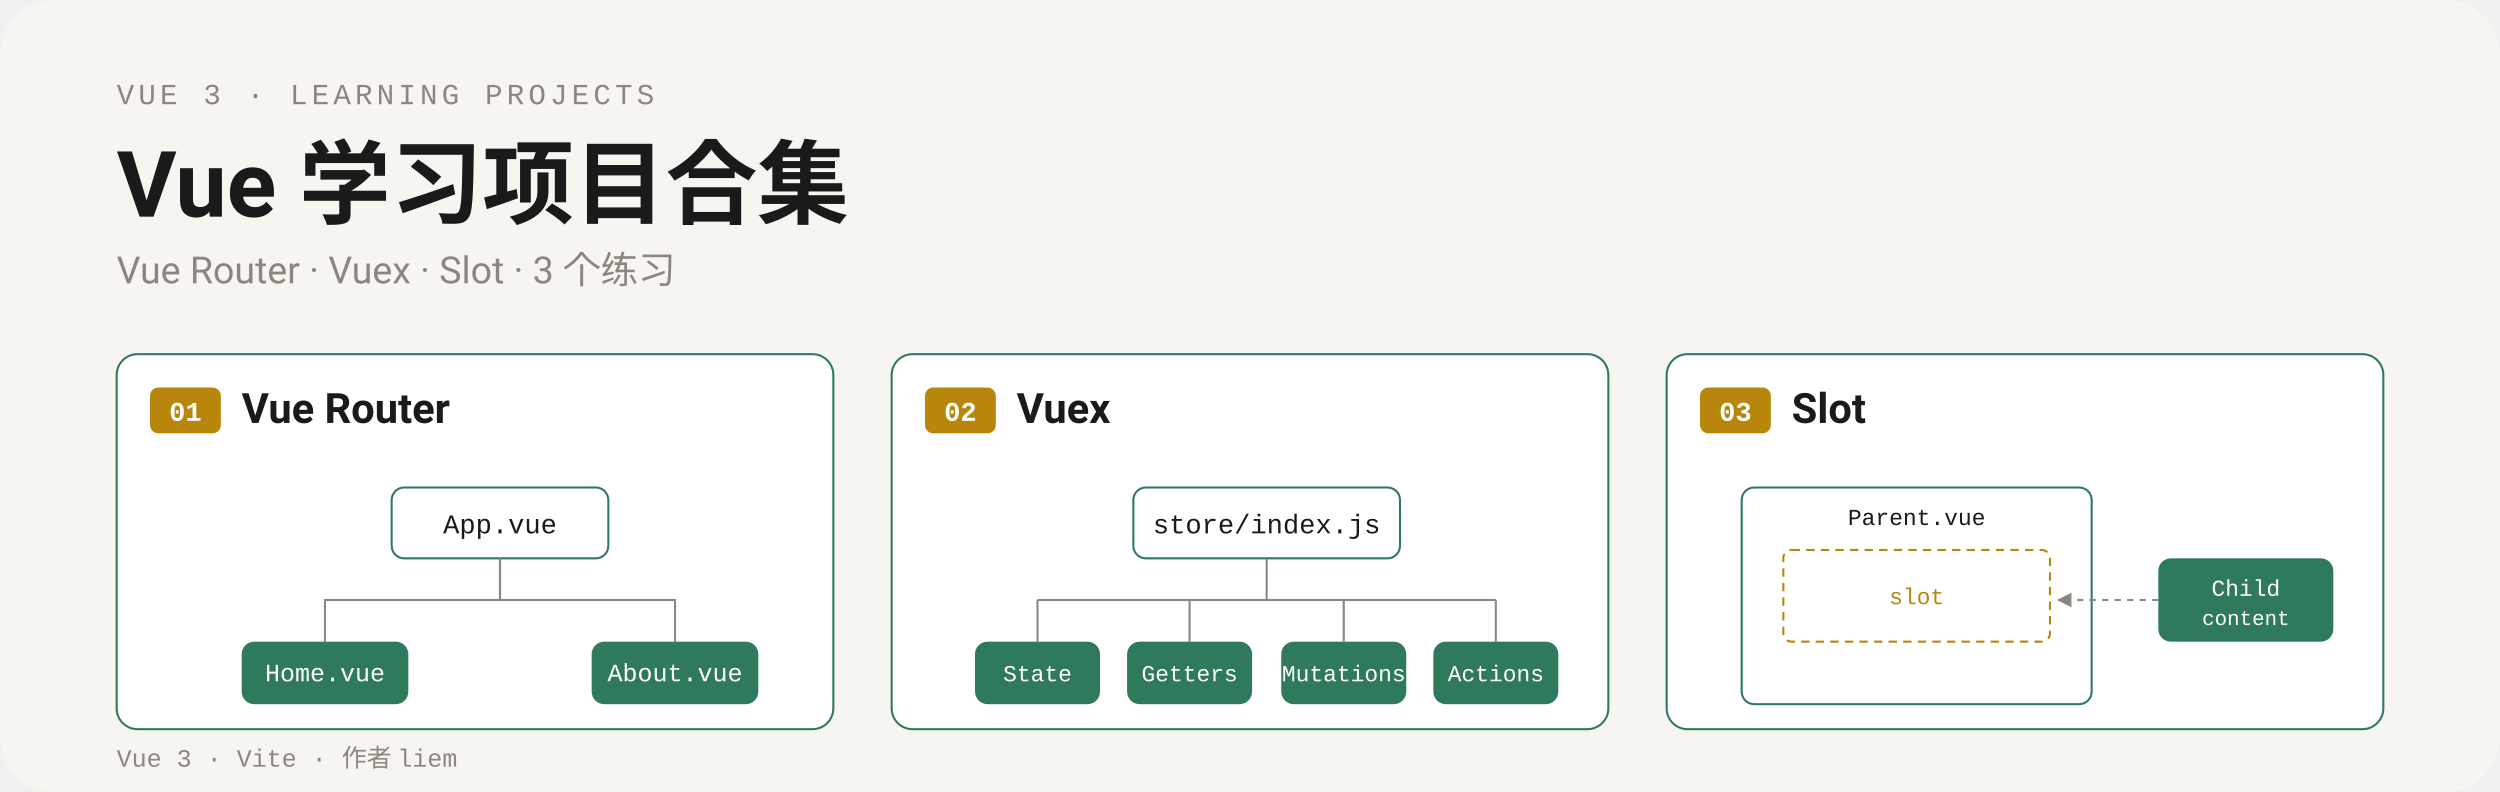
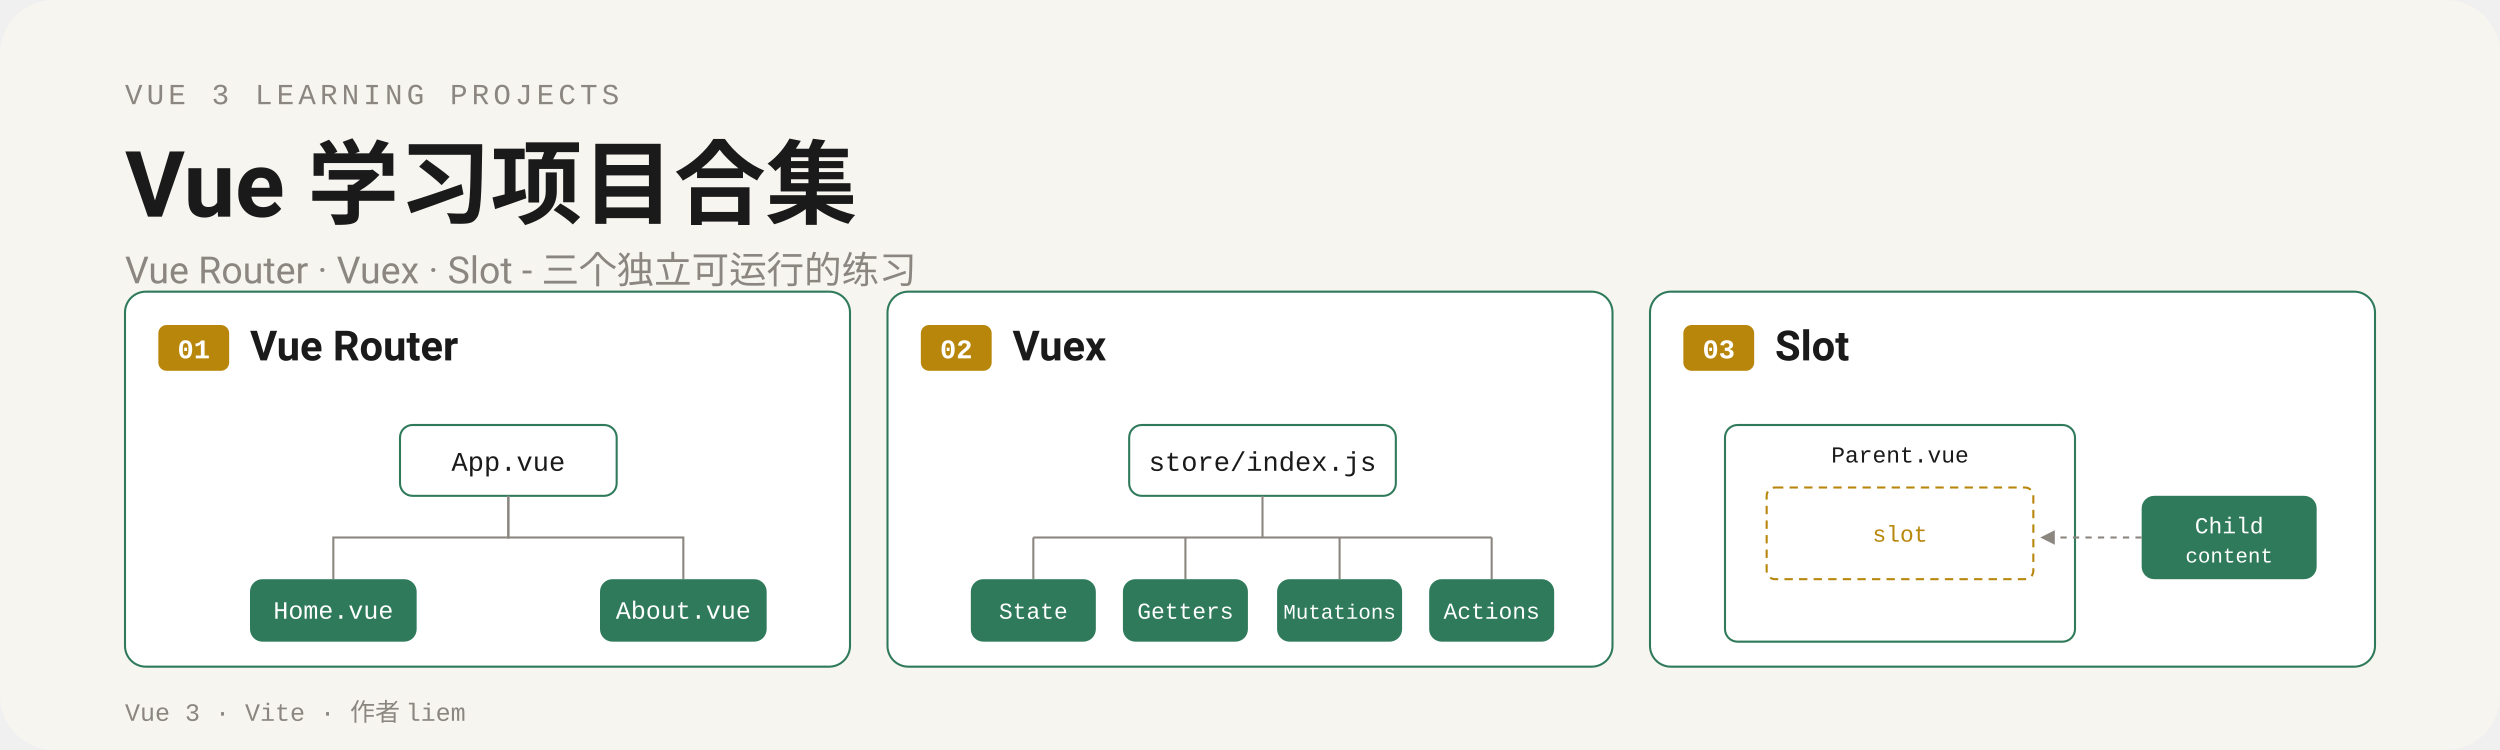
- <svg xmlns="http://www.w3.org/2000/svg" viewBox="0 0 1200 380" width="100%" role="img" aria-labelledby="heroTitle heroDesc">
+ <svg xmlns="http://www.w3.org/2000/svg" viewBox="0 0 1200 360" width="100%" role="img" aria-labelledby="heroTitle heroDesc">
  <defs>
    <style>
      .sans { font-family: -apple-system, BlinkMacSystemFont, "Segoe UI", "PingFang SC", "Hiragino Sans GB", "Microsoft YaHei", Roboto, Helvetica, Arial, sans-serif; }
      .mono { font-family: ui-monospace, SFMono-Regular, "SF Mono", Menlo, Consolas, "Liberation Mono", monospace; }
    </style>
    <marker id="arrow" viewBox="0 0 10 10" refX="9" refY="5" markerWidth="7" markerHeight="7" orient="auto-start-reverse">
      <path d="M 0 0 L 10 5 L 0 10 z" fill="#8B8680" />
    </marker>
  </defs>
-   <rect x="0" y="0" width="1200" height="380" rx="26" fill="#F7F5F0" />
-   <g transform="translate(56 36)">
-     <text x="0" y="14" class="mono" font-size="14" letter-spacing="2" fill="#8B8680">VUE 3 · LEARNING PROJECTS</text>
+   <rect x="0" y="0" width="1200" height="360" rx="26" fill="#F7F5F0" />
+   <g transform="translate(60 36)">
+     <text x="0" y="14" class="mono" font-size="14" letter-spacing="2" fill="#8B8680">VUE 3 LEARNING PROJECTS</text>
    <text x="0" y="68" class="sans" font-size="44" font-weight="700" fill="#1A1A1A">Vue 学习项目合集</text>
-     <text x="0" y="100" class="sans" font-size="18" fill="#8B8680">Vue Router · Vuex · Slot · 3 个练习</text>
+     <text x="0" y="100" class="sans" font-size="18" fill="#8B8680">Vue Router · Vuex · Slot - 三个独立可运行的练习</text>
  </g>
-   <g transform="translate(56 170)">
+   <g transform="translate(60 140)">
    <g transform="translate(0 0)">
-       <rect x="0" y="0" width="344" height="180" rx="10" fill="#FFFFFF" stroke="#2F7A5B" stroke-width="1" />
+       <rect x="0" y="0" width="348" height="180" rx="10" fill="#FFFFFF" stroke="#2F7A5B" stroke-width="1" />
      <rect x="16" y="16" width="34" height="22" rx="4" fill="#B8860B" />
      <text x="33" y="32" text-anchor="middle" class="mono" font-size="13" font-weight="700" fill="#FFFFFF">01</text>
      <text x="60" y="33" class="sans" font-size="20" font-weight="600" fill="#1A1A1A">Vue Router</text>
      <g transform="translate(56 64)">
        <rect x="76" y="0" width="104" height="34" rx="6" fill="#FFFFFF" stroke="#2F7A5B" stroke-width="1" />
        <text x="128" y="22" text-anchor="middle" class="mono" font-size="13" fill="#1A1A1A">App.vue</text>
        <path d="M 128 34 L 128 54 L 44 54 L 44 74" fill="none" stroke="#8B8680" stroke-width="1" />
        <path d="M 128 34 L 128 54 L 212 54 L 212 74" fill="none" stroke="#8B8680" stroke-width="1" />
        <rect x="4" y="74" width="80" height="30" rx="6" fill="#2F7A5B" />
        <text x="44" y="93" text-anchor="middle" class="mono" font-size="12" fill="#FFFFFF">Home.vue</text>
        <rect x="172" y="74" width="80" height="30" rx="6" fill="#2F7A5B" />
        <text x="212" y="93" text-anchor="middle" class="mono" font-size="12" fill="#FFFFFF">About.vue</text>
      </g>
    </g>
-     <g transform="translate(372 0)">
-       <rect x="0" y="0" width="344" height="180" rx="10" fill="#FFFFFF" stroke="#2F7A5B" stroke-width="1" />
+     <g transform="translate(366 0)">
+       <rect x="0" y="0" width="348" height="180" rx="10" fill="#FFFFFF" stroke="#2F7A5B" stroke-width="1" />
      <rect x="16" y="16" width="34" height="22" rx="4" fill="#B8860B" />
      <text x="33" y="32" text-anchor="middle" class="mono" font-size="13" font-weight="700" fill="#FFFFFF">02</text>
      <text x="60" y="33" class="sans" font-size="20" font-weight="600" fill="#1A1A1A">Vuex</text>
      <g transform="translate(40 64)">
        <rect x="76" y="0" width="128" height="34" rx="6" fill="#FFFFFF" stroke="#2F7A5B" stroke-width="1" />
        <text x="140" y="22" text-anchor="middle" class="mono" font-size="13" fill="#1A1A1A">store/index.js</text>
        <path d="M 140 34 L 140 54" fill="none" stroke="#8B8680" stroke-width="1" />
        <path d="M 30 54 L 250 54" fill="none" stroke="#8B8680" stroke-width="1" />
        <path d="M 30 54 L 30 74" fill="none" stroke="#8B8680" stroke-width="1" />
        <path d="M 103 54 L 103 74" fill="none" stroke="#8B8680" stroke-width="1" />
        <path d="M 177 54 L 177 74" fill="none" stroke="#8B8680" stroke-width="1" />
        <path d="M 250 54 L 250 74" fill="none" stroke="#8B8680" stroke-width="1" />
        <rect x="0" y="74" width="60" height="30" rx="6" fill="#2F7A5B" />
        <text x="30" y="93" text-anchor="middle" class="mono" font-size="11" fill="#FFFFFF">State</text>
        <rect x="73" y="74" width="60" height="30" rx="6" fill="#2F7A5B" />
        <text x="103" y="93" text-anchor="middle" class="mono" font-size="11" fill="#FFFFFF">Getters</text>
        <rect x="147" y="74" width="60" height="30" rx="6" fill="#2F7A5B" />
-         <text x="177" y="93" text-anchor="middle" class="mono" font-size="11" fill="#FFFFFF">Mutations</text>
+         <text x="177" y="93" text-anchor="middle" class="mono" font-size="10" fill="#FFFFFF">Mutations</text>
        <rect x="220" y="74" width="60" height="30" rx="6" fill="#2F7A5B" />
        <text x="250" y="93" text-anchor="middle" class="mono" font-size="11" fill="#FFFFFF">Actions</text>
      </g>
    </g>
-     <g transform="translate(744 0)">
-       <rect x="0" y="0" width="344" height="180" rx="10" fill="#FFFFFF" stroke="#2F7A5B" stroke-width="1" />
+     <g transform="translate(732 0)">
+       <rect x="0" y="0" width="348" height="180" rx="10" fill="#FFFFFF" stroke="#2F7A5B" stroke-width="1" />
      <rect x="16" y="16" width="34" height="22" rx="4" fill="#B8860B" />
      <text x="33" y="32" text-anchor="middle" class="mono" font-size="13" font-weight="700" fill="#FFFFFF">03</text>
      <text x="60" y="33" class="sans" font-size="20" font-weight="600" fill="#1A1A1A">Slot</text>
      <g transform="translate(36 64)">
        <rect x="0" y="0" width="168" height="104" rx="6" fill="#FFFFFF" stroke="#2F7A5B" stroke-width="1" />
        <text x="84" y="18" text-anchor="middle" class="mono" font-size="11" fill="#1A1A1A">Parent.vue</text>
        <rect x="20" y="30" width="128" height="44" rx="4" fill="none" stroke="#B8860B" stroke-width="1" stroke-dasharray="4 3" />
        <text x="84" y="56" text-anchor="middle" class="mono" font-size="11" fill="#B8860B">slot</text>
        <rect x="200" y="34" width="84" height="40" rx="6" fill="#2F7A5B" />
        <text x="242" y="52" text-anchor="middle" class="mono" font-size="11" fill="#FFFFFF">Child</text>
        <text x="242" y="66" text-anchor="middle" class="mono" font-size="10" fill="#FFFFFF">content</text>
        <path d="M 200 54 L 152 54" fill="none" stroke="#8B8680" stroke-width="1" stroke-dasharray="3 3" marker-end="url(#arrow)" />
      </g>
    </g>
  </g>
-   <text x="56" y="368" class="mono" font-size="12" fill="#8B8680">Vue 3 · Vite · 作者 liem</text>
+   <text x="60" y="346" class="mono" font-size="12" fill="#8B8680">Vue 3 · Vite · 作者 liem</text>
</svg>
